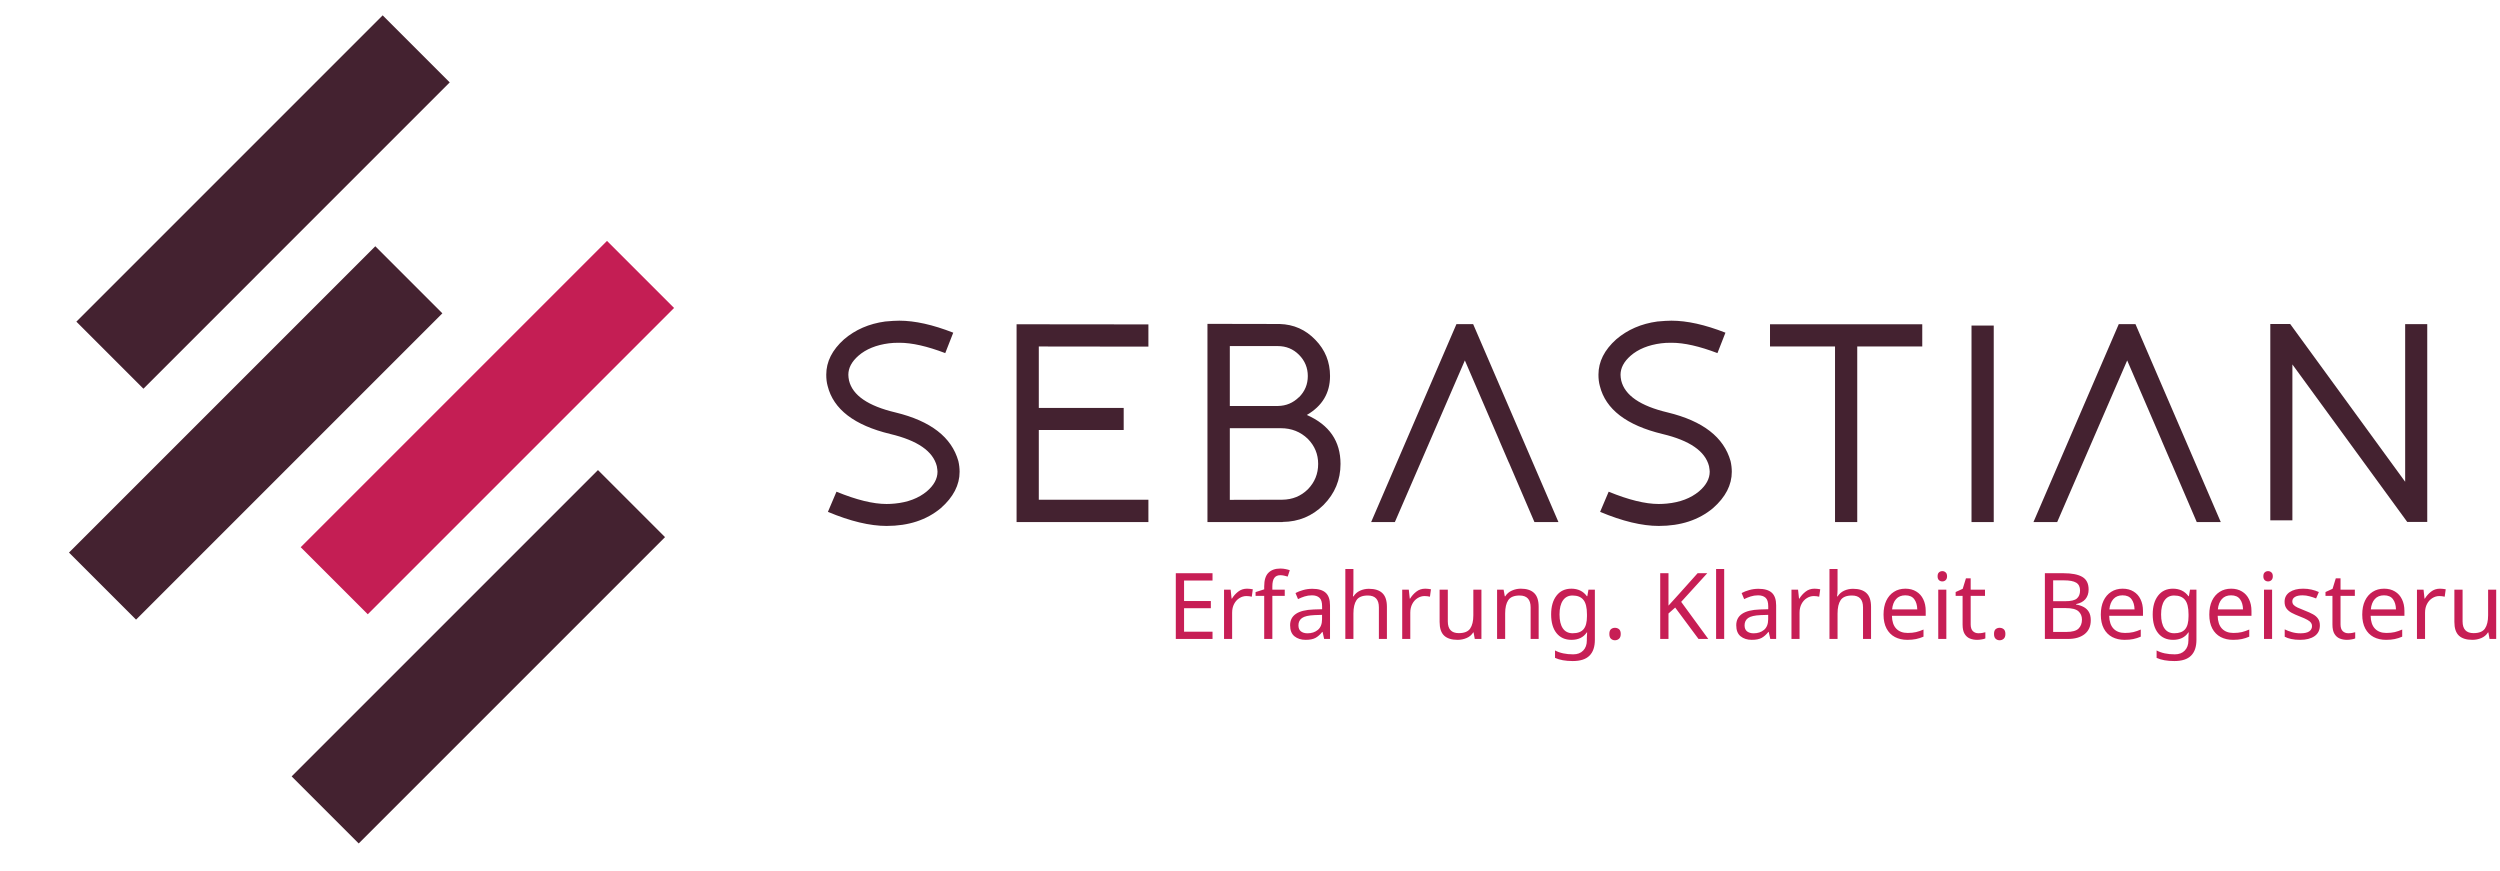
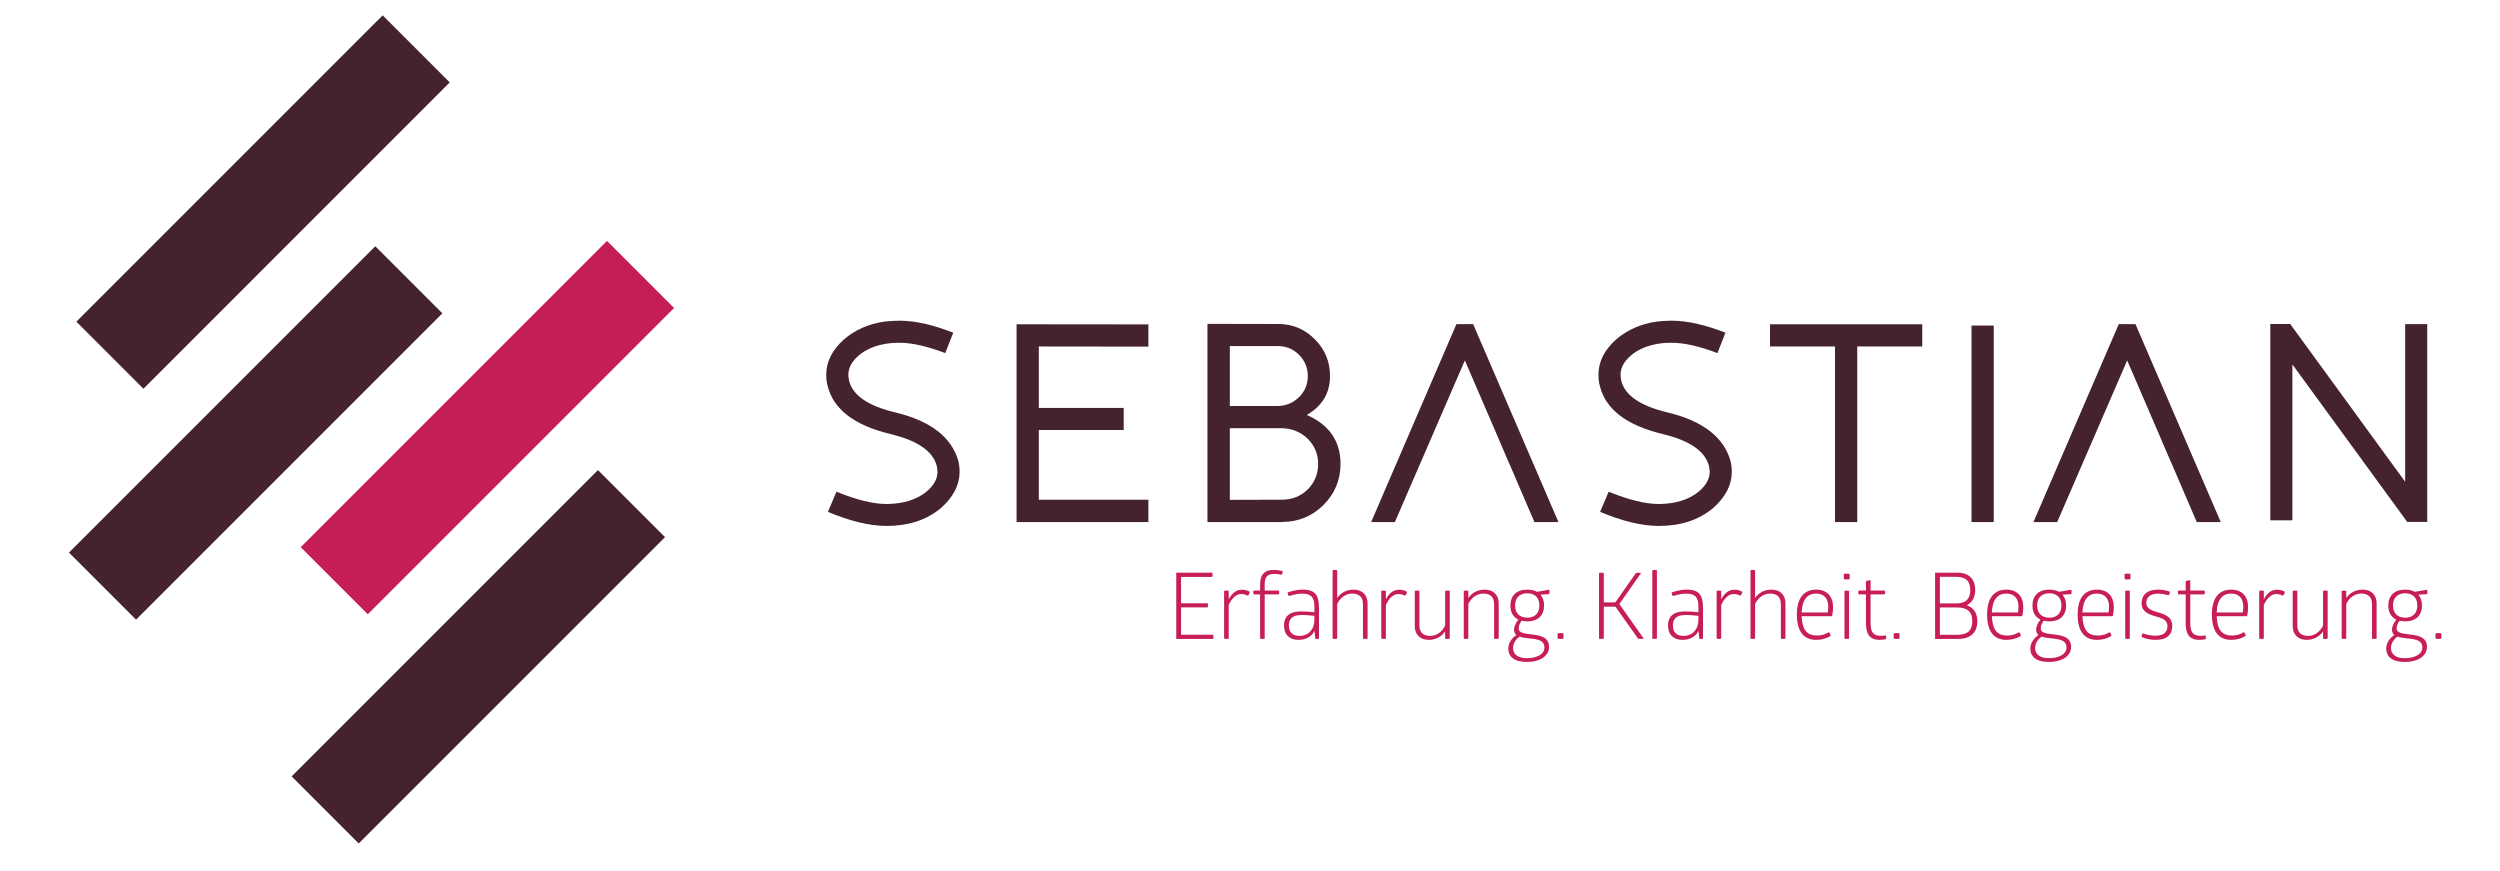
- <svg xmlns="http://www.w3.org/2000/svg" clip-rule="evenodd" fill-rule="evenodd" stroke-linejoin="round" stroke-miterlimit="1.414" viewBox="0 0 652 227">
-   <g fill="#442230">
-     <path d="m233.559 107.572c-7.164-1.693-11.196-4.464-12.131-8.317-.109-.538-.18-1.043-.18-1.51 0-1.765.863-3.421 2.628-4.969 1.979-1.728 4.643-2.808 7.956-3.239.756-.109 1.656-.144 2.736-.144 3.275 0 7.235.899 11.952 2.699l2.087-5.328c-5.327-2.088-10.008-3.131-14.076-3.131-.899 0-2.124.071-3.672.214-4.211.577-7.775 2.126-10.727 4.645-3.096 2.772-4.644 5.832-4.644 9.216 0 1.08.108 2.052.36 2.952 1.511 6.084 6.948 10.259 16.344 12.528 7.092 1.693 11.124 4.464 12.132 8.387.107.685.179 1.153.179 1.44 0 1.837-.935 3.565-2.808 5.149-2.123 1.763-4.932 2.845-8.351 3.168-.756.072-1.441.108-2.124.108-3.529 0-7.884-1.081-13.068-3.204l-2.233 5.256c5.832 2.448 10.944 3.672 15.301 3.672 5.723 0 10.439-1.547 14.148-4.644 3.275-2.881 4.896-6.049 4.896-9.468 0-.936-.109-1.872-.325-2.808-1.764-6.227-7.2-10.44-16.38-12.672m31.565 28.584h34.379v-5.832h-28.583v-18.179h22.139v-5.76h-22.139v-16.021l28.583.037v-5.797l-34.379-.036zm75.952-8.533c-1.8 1.765-3.996 2.665-6.624 2.701l-13.716.035v-18.683h13.32c2.772 0 5.112.936 7.02 2.772 1.8 1.836 2.7 3.996 2.7 6.551 0 2.557-.9 4.789-2.7 6.624m-20.34-37.366h12.492c2.196 0 4.032.755 5.544 2.267 1.548 1.548 2.304 3.419 2.304 5.544 0 2.16-.756 3.996-2.304 5.544v-.037c-1.548 1.514-3.348 2.269-5.472 2.304h-12.564zm20.088 17.963c4.032-2.341 6.048-5.723 6.048-10.152 0-3.672-1.26-6.804-3.816-9.432-2.556-2.664-5.652-4.032-9.324-4.139l-18.828-.037v51.696h19.584l.036-.037c4.14-.035 7.704-1.51 10.656-4.427 2.952-2.988 4.428-6.552 4.428-10.693 0-5.939-2.916-10.187-8.784-12.779m39.017-23.688-22.248 51.624h6.187l18.254-42.155.002.003.001-.003 8.999 20.88h-.014l2.479 5.76h.02l6.66 15.515h6.264l-22.248-51.624zm55.108 23.04c-7.164-1.693-11.195-4.464-12.132-8.317-.108-.538-.18-1.043-.18-1.51 0-1.765.865-3.421 2.628-4.969 1.981-1.728 4.644-2.808 7.956-3.239.756-.109 1.657-.144 2.736-.144 3.276 0 7.236.899 11.953 2.699l2.087-5.328c-5.327-2.088-10.008-3.131-14.077-3.131-.899 0-2.123.071-3.671.214-4.211.577-7.775 2.126-10.728 4.645-3.095 2.772-4.643 5.832-4.643 9.216 0 1.08.108 2.052.36 2.952 1.511 6.084 6.947 10.259 16.344 12.528 7.091 1.693 11.123 4.464 12.131 8.387.108.685.18 1.153.18 1.44 0 1.837-.936 3.565-2.808 5.149-2.125 1.763-4.932 2.845-8.351 3.168-.757.072-1.441.108-2.125.108-3.528 0-7.883-1.081-13.068-3.204l-2.231 5.256c5.831 2.448 10.943 3.672 15.299 3.672 5.724 0 10.44-1.547 14.148-4.644 3.276-2.881 4.896-6.049 4.896-9.468 0-.936-.108-1.872-.325-2.808-1.762-6.227-7.2-10.44-16.379-12.672m26.668-17.208h16.957v45.792h5.795v-45.792h16.957v-5.796h-39.709z" fill-rule="nonzero" />
-     <path d="m514.17 84.906h5.797v51.25h-5.797z" />
-     <path d="m552.575 84.532-22.249 51.624h6.189l18.255-42.155 8.999 20.88h-.012l2.479 5.76h.018l6.66 15.515h6.263l-22.247-51.624zm74.691 0v41.112l-29.987-41.147h-5.185v51.201h5.761v-40.654l29.952 41.076h5.219v-51.588z" fill-rule="nonzero" />
-     <path d="m99.8 4.001-79.887 79.888 17.49 17.489 79.887-79.887z" />
+ <svg xmlns="http://www.w3.org/2000/svg" viewBox="0 0 652 227" fill-rule="evenodd" clip-rule="evenodd" stroke-linejoin="round" stroke-miterlimit="1.414">
+   <g>
+     <path d="M233.559 107.572c-7.164-1.693-11.196-4.464-12.131-8.317-.109-.538-.18-1.043-.18-1.51 0-1.765.863-3.421 2.628-4.969 1.979-1.728 4.643-2.808 7.956-3.239.756-.109 1.656-.144 2.736-.144 3.275 0 7.235.899 11.952 2.699l2.087-5.328c-5.327-2.088-10.008-3.131-14.076-3.131-.899 0-2.124.071-3.672.214-4.211.577-7.775 2.126-10.727 4.645-3.096 2.772-4.644 5.832-4.644 9.216 0 1.08.108 2.052.36 2.952 1.511 6.084 6.948 10.259 16.344 12.528 7.092 1.693 11.124 4.464 12.132 8.387.107.685.179 1.153.179 1.44 0 1.837-.935 3.565-2.808 5.149-2.123 1.763-4.932 2.845-8.351 3.168-.756.072-1.441.108-2.124.108-3.529 0-7.884-1.081-13.068-3.204l-2.233 5.256c5.832 2.448 10.944 3.672 15.301 3.672 5.723 0 10.439-1.547 14.148-4.644 3.275-2.881 4.896-6.049 4.896-9.468 0-.936-.109-1.872-.325-2.808-1.764-6.227-7.2-10.44-16.38-12.672m31.565 28.584h34.379v-5.832H270.92v-18.179h22.139v-5.76H270.92V90.364l28.583.037v-5.797l-34.379-.036v51.588zm75.952-8.533c-1.8 1.765-3.996 2.665-6.624 2.701l-13.716.035v-18.683h13.32c2.772 0 5.112.936 7.02 2.772 1.8 1.836 2.7 3.996 2.7 6.551 0 2.557-.9 4.789-2.7 6.624m-20.34-37.366h12.492c2.196 0 4.032.755 5.544 2.267 1.548 1.548 2.304 3.419 2.304 5.544 0 2.16-.756 3.996-2.304 5.544v-.037c-1.548 1.514-3.348 2.269-5.472 2.304h-12.564V90.257zm20.088 17.963c4.032-2.341 6.048-5.723 6.048-10.152 0-3.672-1.26-6.804-3.816-9.432-2.556-2.664-5.652-4.032-9.324-4.139l-18.828-.037v51.696h19.584l.036-.037c4.14-.035 7.704-1.51 10.656-4.427 2.952-2.988 4.428-6.552 4.428-10.693 0-5.939-2.916-10.187-8.784-12.779m39.017-23.688l-22.248 51.624h6.187l18.254-42.155.002.003.001-.003 8.999 20.88h-.014l2.479 5.76h.02l6.66 15.515h6.264l-22.248-51.624h-4.356zm55.108 23.04c-7.164-1.693-11.195-4.464-12.132-8.317-.108-.538-.18-1.043-.18-1.51 0-1.765.865-3.421 2.628-4.969 1.981-1.728 4.644-2.808 7.956-3.239.756-.109 1.657-.144 2.736-.144 3.276 0 7.236.899 11.953 2.699l2.087-5.328c-5.327-2.088-10.008-3.131-14.077-3.131-.899 0-2.123.071-3.671.214-4.211.577-7.775 2.126-10.728 4.645-3.095 2.772-4.643 5.832-4.643 9.216 0 1.08.108 2.052.36 2.952 1.511 6.084 6.947 10.259 16.344 12.528 7.091 1.693 11.123 4.464 12.131 8.387.108.685.18 1.153.18 1.44 0 1.837-.936 3.565-2.808 5.149-2.125 1.763-4.932 2.845-8.351 3.168-.757.072-1.441.108-2.125.108-3.528 0-7.883-1.081-13.068-3.204l-2.231 5.256c5.831 2.448 10.943 3.672 15.299 3.672 5.724 0 10.44-1.547 14.148-4.644 3.276-2.881 4.896-6.049 4.896-9.468 0-.936-.108-1.872-.325-2.808-1.762-6.227-7.2-10.44-16.379-12.672m26.668-17.208h16.957v45.792h5.795V90.364h16.957v-5.796h-39.709v5.796z" fill="#442230" fill-rule="nonzero" />
+     <path fill="#442230" d="M514.17 84.906H519.967V136.156H514.17z" />
+     <path d="M552.575 84.532l-22.249 51.624h6.189l18.255-42.155 8.999 20.88h-.012l2.479 5.76h.018l6.66 15.515h6.263L556.93 84.532h-4.355zm74.691 0v41.112l-29.987-41.147h-5.185v51.201h5.761V95.044l29.952 41.076h5.219V84.532h-5.76z" fill="#442230" fill-rule="nonzero" />
+     <path d="M99.8 4.001L19.913 83.889l17.49 17.489 79.887-79.887L99.8 4.001z" fill="#442230" />
+     <path d="M158.31 62.826l-79.887 79.887 17.49 17.489L175.8 80.315l-17.49-17.489z" fill="#c41e54" />
+     <path d="M97.878 64.223L17.991 144.11l17.49 17.49 79.887-79.887-17.49-17.49zm58.071 58.372l-79.888 79.887 17.49 17.49 79.887-79.888-17.489-17.489z" fill="#442230" />
+     <path d="M306.768 149.356v17.28h9.624c.072-.168.096-.36.096-.576 0-.192-.048-.36-.096-.528h-8.376v-7.128h6.936c.072-.168.096-.336.096-.552 0-.192-.048-.36-.096-.528h-6.936v-6.864h8.136c.072-.168.096-.336.096-.576 0-.216-.048-.384-.096-.528h-9.384zm13.68 6.96v-2.208s-.168-.096-.6-.096c-.432 0-.6.096-.6.096v12.432s.168.096.6.096c.432 0 .6-.096.6-.096v-8.76c.768-1.704 1.944-2.856 3.192-2.856.72 0 1.176.144 1.728.432.36-.216.552-.576.576-1.008-.144-.096-.864-.552-2.016-.552-1.008 0-2.4.384-3.48 2.52zm8.184-3.744v1.44h-1.68c-.024.072-.096.216-.096.504 0 .288.072.432.096.504h1.68v11.52s.168.096.6.096c.432 0 .6-.096.6-.096v-11.52h3.696c.024-.072.096-.24.096-.504 0-.288-.072-.432-.096-.504h-3.696v-1.56c0-1.776.456-2.784 2.568-2.784 1.056 0 1.8.264 1.8.264.24-.24.36-.6.336-.96 0 0-.984-.336-2.28-.336-2.88 0-3.624 1.608-3.624 3.936zm7.2 1.944c-.024.096-.024.312.072.552.096.216.24.336.312.384 0 0 1.608-.624 3.456-.624 2.088 0 3.12.84 3.12 3.216v1.632a28.296 28.296 0 0 0-3.456-.216c-3.024 0-4.464 1.248-4.464 3.696 0 2.424 1.512 3.72 3.72 3.72 1.992 0 3.504-.84 4.224-2.352l.192 2.016s.192.096.504.096c.336 0 .48-.096.48-.096v-7.776c0-3.24-.744-4.992-4.176-4.992-2.136 0-3.984.744-3.984.744zm6.96 6.096v1.056c0 2.52-1.608 4.176-3.888 4.176-1.68 0-2.76-.816-2.76-2.688 0-1.968 1.08-2.76 3.384-2.76 1.344 0 2.736.168 3.264.216zm13.872-3.264c0-2.16-1.368-3.576-3.648-3.576-1.848 0-3.312.816-4.272 2.184v-7.224s-.192-.096-.6-.096-.6.096-.6.096v17.808s.192.096.6.096.6-.096.6-.096v-9.024c.792-1.704 2.328-2.712 3.84-2.712 1.896 0 2.88.888 2.88 2.808v8.928s.168.096.6.096c.408 0 .6-.096.6-.096v-9.192zm4.776-1.032v-2.208s-.168-.096-.6-.096c-.432 0-.6.096-.6.096v12.432s.168.096.6.096c.432 0 .6-.096.6-.096v-8.76c.768-1.704 1.944-2.856 3.192-2.856.72 0 1.176.144 1.728.432.36-.216.552-.576.576-1.008-.144-.096-.864-.552-2.016-.552-1.008 0-2.4.384-3.48 2.52zm7.536 6.984c0 2.16 1.368 3.576 3.648 3.576 1.824 0 3.288-.84 4.272-2.184v1.848s.192.096.6.096.6-.096.6-.096v-12.432s-.192-.096-.6-.096-.6.096-.6.096v9.024c-.792 1.728-2.352 2.712-3.84 2.712-1.896 0-2.88-.888-2.88-2.808v-8.928s-.168-.096-.6-.096c-.408 0-.6.096-.6.096v9.192zm21.888-5.952c0-2.16-1.368-3.576-3.648-3.576-1.848 0-3.312.816-4.272 2.184v-1.848s-.192-.096-.6-.096-.6.096-.6.096v12.432s.192.096.6.096.6-.096.6-.096v-9.024c.792-1.704 2.328-2.712 3.84-2.712 1.896 0 2.88.888 2.88 2.808v8.928s.168.096.6.096c.408 0 .6-.096.6-.096v-9.192zm9.984-3c-.672-.36-1.536-.576-2.544-.576-2.784 0-4.392 1.56-4.392 4.152 0 1.752.72 3.024 2.088 3.672-.48.6-1.128 1.584-1.128 2.616 0 .624.24 1.08.6 1.392-.6.408-2.112 1.632-2.112 3.576 0 1.92 1.416 3.456 4.776 3.456 3.888 0 5.856-1.8 5.856-3.912 0-4.776-7.848-2.136-7.92-4.8 0-.888.432-1.608.792-2.04.408.096.912.168 1.44.168 2.832 0 4.392-1.584 4.392-4.128 0-1.176-.336-2.136-.96-2.832l2.28-.144a1.59 1.59 0 0 0 0-1.152l-3.168.552zm.624 3.552c0 2.136-1.272 3.192-3.168 3.192-1.872 0-3.168-1.056-3.168-3.192 0-2.112 1.296-3.168 3.168-3.168 1.896 0 3.168 1.056 3.168 3.168zm1.32 10.944c0 1.68-1.8 2.808-4.632 2.808-2.352 0-3.552-1.056-3.552-2.688 0-1.056.624-2.208 1.704-2.928 2.256.816 6.48 0 6.48 2.808zm4.968-3.648s-.264-.096-.768-.096-.768.096-.768.096v1.344s.264.096.768.096.768-.096.768-.096v-1.344zm13.512-8.088h-3v-7.656s-.192-.096-.6-.096c-.432 0-.648.096-.648.096v17.088s.216.096.624.096c.432 0 .624-.096.624-.096v-8.328h3.024l5.904 8.328s.288.096.768.096c.48 0 .72-.096.72-.096l-6.36-9 5.664-8.088c-.096-.024-.336-.096-.672-.096-.36 0-.6.072-.672.096l-5.376 7.656zm10.848-8.376s-.168-.096-.6-.096c-.432 0-.6.096-.6.096v17.808s.168.096.6.096c.432 0 .6-.096.6-.096v-17.808zm3.864 5.784c-.024.096-.024.312.072.552.096.216.24.336.312.384 0 0 1.608-.624 3.456-.624 2.088 0 3.12.84 3.12 3.216v1.632a28.296 28.296 0 0 0-3.456-.216c-3.024 0-4.464 1.248-4.464 3.696 0 2.424 1.512 3.72 3.72 3.72 1.992 0 3.504-.84 4.224-2.352l.192 2.016s.192.096.504.096c.336 0 .48-.096.48-.096v-7.776c0-3.24-.744-4.992-4.176-4.992-2.136 0-3.984.744-3.984.744zm6.96 6.096v1.056c0 2.52-1.608 4.176-3.888 4.176-1.68 0-2.76-.816-2.76-2.688 0-1.968 1.08-2.76 3.384-2.76 1.344 0 2.736.168 3.264.216zm5.952-4.296v-2.208s-.168-.096-.6-.096c-.432 0-.6.096-.6.096v12.432s.168.096.6.096c.432 0 .6-.096.6-.096v-8.76c.768-1.704 1.944-2.856 3.192-2.856.72 0 1.176.144 1.728.432.36-.216.552-.576.576-1.008-.144-.096-.864-.552-2.016-.552-1.008 0-2.4.384-3.48 2.52zm16.752 1.032c0-2.16-1.368-3.576-3.648-3.576-1.848 0-3.312.816-4.272 2.184v-7.224s-.192-.096-.6-.096-.6.096-.6.096v17.808s.192.096.6.096.6-.096.6-.096v-9.024c.792-1.704 2.328-2.712 3.84-2.712 1.896 0 2.88.888 2.88 2.808v8.928s.168.096.6.096c.408 0 .6-.096.6-.096v-9.192zm12.144 3.36s.264-.936.264-2.424c0-2.688-1.536-4.512-4.416-4.512-2.976 0-5.016 1.944-5.016 6.48 0 4.344 1.728 6.624 4.992 6.624 2.52 0 3.816-1.08 3.816-1.08a1.3 1.3 0 0 0-.504-.936s-1.128.888-3.024.888c-2.592 0-3.864-1.392-4.032-5.04h7.92zm-.984-2.568c0 .96-.12 1.536-.12 1.584h-6.816c.12-3.432 1.584-4.92 3.768-4.92 2.28 0 3.168 1.56 3.168 3.336zm5.592-8.448s-.264-.096-.768-.096-.768.096-.768.096v1.344s.264.096.768.096.768-.096.768-.096v-1.344zm-.168 4.416s-.168-.096-.6-.096c-.432 0-.6.096-.6.096v12.432s.168.096.6.096c.432 0 .6-.096.6-.096v-12.432zm5.616.912h3.672s.12-.168.12-.504c0-.336-.12-.504-.12-.504h-3.672v-2.664a1.835 1.835 0 0 0-1.2.288v2.376h-1.92s-.096.144-.096.504.096.504.096.504h1.92v7.416c0 2.832.84 4.44 3.576 4.44.864 0 1.512-.168 1.632-.192 0 0 .072-.144.072-.456 0-.336-.12-.528-.12-.528s-.6.12-1.296.12c-2.04 0-2.664-1.032-2.664-3.408v-7.392zm7.56 10.176s-.264-.096-.768-.096-.768.096-.768.096v1.344s.264.096.768.096.768-.096.768-.096v-1.344zm9.264-15.84v17.28h5.904c3.576 0 5.112-1.872 5.112-4.632 0-3.336-2.424-4.008-2.736-4.152.384-.216 2.184-1.104 2.184-3.96 0-2.424-1.2-4.536-4.656-4.536h-5.808zm1.248 8.016v-6.936h4.272c2.76 0 3.648 1.368 3.648 3.456s-.96 3.48-3.6 3.48h-4.32zm0 8.184v-7.128h4.488c2.736 0 3.96 1.128 3.96 3.576 0 2.232-1.008 3.552-3.936 3.552h-4.512zm21.48-4.848s.264-.936.264-2.424c0-2.688-1.536-4.512-4.416-4.512-2.976 0-5.016 1.944-5.016 6.48 0 4.344 1.728 6.624 4.992 6.624 2.52 0 3.816-1.08 3.816-1.08a1.3 1.3 0 0 0-.504-.936s-1.128.888-3.024.888c-2.592 0-3.864-1.392-4.032-5.04h7.92zm-.984-2.568c0 .96-.12 1.536-.12 1.584h-6.816c.12-3.432 1.584-4.92 3.768-4.92 2.28 0 3.168 1.56 3.168 3.336zM537 154.348c-.672-.36-1.536-.576-2.544-.576-2.784 0-4.392 1.56-4.392 4.152 0 1.752.72 3.024 2.088 3.672-.48.6-1.128 1.584-1.128 2.616 0 .624.24 1.08.6 1.392-.6.408-2.112 1.632-2.112 3.576 0 1.92 1.416 3.456 4.776 3.456 3.888 0 5.856-1.8 5.856-3.912 0-4.776-7.848-2.136-7.92-4.8 0-.888.432-1.608.792-2.04.408.096.912.168 1.44.168 2.832 0 4.392-1.584 4.392-4.128 0-1.176-.336-2.136-.96-2.832l2.28-.144a1.59 1.59 0 0 0 0-1.152l-3.168.552zm.624 3.552c0 2.136-1.272 3.192-3.168 3.192-1.872 0-3.168-1.056-3.168-3.192 0-2.112 1.296-3.168 3.168-3.168 1.896 0 3.168 1.056 3.168 3.168zm1.32 10.944c0 1.68-1.8 2.808-4.632 2.808-2.352 0-3.552-1.056-3.552-2.688 0-1.056.624-2.208 1.704-2.928 2.256.816 6.48 0 6.48 2.808zm12.072-8.136s.264-.936.264-2.424c0-2.688-1.536-4.512-4.416-4.512-2.976 0-5.016 1.944-5.016 6.48 0 4.344 1.728 6.624 4.992 6.624 2.52 0 3.816-1.08 3.816-1.08a1.3 1.3 0 0 0-.504-.936s-1.128.888-3.024.888c-2.592 0-3.864-1.392-4.032-5.04h7.92zm-.984-2.568c0 .96-.12 1.536-.12 1.584h-6.816c.12-3.432 1.584-4.92 3.768-4.92 2.28 0 3.168 1.56 3.168 3.336zm5.592-8.448s-.264-.096-.768-.096-.768.096-.768.096v1.344s.264.096.768.096.768-.096.768-.096v-1.344zm-.168 4.416s-.168-.096-.6-.096c-.432 0-.6.096-.6.096v12.432s.168.096.6.096c.432 0 .6-.096.6-.096v-12.432zm3.072 3.216c0 2.208 1.848 2.904 3.528 3.384 1.632.456 3.216.816 3.216 2.64 0 1.728-1.32 2.448-3.12 2.448-1.728 0-3.288-.624-3.288-.624-.24.216-.36.576-.336.936 0 0 1.392.768 3.72.768 2.856 0 4.272-1.368 4.272-3.576 0-2.544-2.016-3.096-3.792-3.624-1.512-.432-2.976-.936-2.976-2.4 0-1.584 1.08-2.448 3.144-2.448 1.464 0 2.64.432 2.64.432.24-.192.384-.6.36-.936 0 0-1.176-.552-3.12-.552-2.856 0-4.248 1.44-4.248 3.552zm12.696-2.304h3.672s.12-.168.12-.504c0-.336-.12-.504-.12-.504h-3.672v-2.664a1.835 1.835 0 0 0-1.2.288v2.376h-1.92s-.096.144-.096.504.096.504.096.504h1.92v7.416c0 2.832.84 4.44 3.576 4.44.864 0 1.512-.168 1.632-.192 0 0 .072-.144.072-.456 0-.336-.12-.528-.12-.528s-.6.12-1.296.12c-2.04 0-2.664-1.032-2.664-3.408v-7.392zm14.808 5.688s.264-.936.264-2.424c0-2.688-1.536-4.512-4.416-4.512-2.976 0-5.016 1.944-5.016 6.48 0 4.344 1.728 6.624 4.992 6.624 2.52 0 3.816-1.08 3.816-1.08a1.3 1.3 0 0 0-.504-.936s-1.128.888-3.024.888c-2.592 0-3.864-1.392-4.032-5.04h7.92zm-.984-2.568c0 .96-.12 1.536-.12 1.584h-6.816c.12-3.432 1.584-4.92 3.768-4.92 2.28 0 3.168 1.56 3.168 3.336zm5.352-1.824v-2.208s-.168-.096-.6-.096c-.432 0-.6.096-.6.096v12.432s.168.096.6.096c.432 0 .6-.096.6-.096v-8.76c.768-1.704 1.944-2.856 3.192-2.856.72 0 1.176.144 1.728.432.36-.216.552-.576.576-1.008-.144-.096-.864-.552-2.016-.552-1.008 0-2.4.384-3.48 2.52zm7.536 6.984c0 2.16 1.368 3.576 3.648 3.576 1.824 0 3.288-.84 4.272-2.184v1.848s.192.096.6.096.6-.096.6-.096v-12.432s-.192-.096-.6-.096-.6.096-.6.096v9.024c-.792 1.728-2.352 2.712-3.84 2.712-1.896 0-2.88-.888-2.88-2.808v-8.928s-.168-.096-.6-.096c-.408 0-.6.096-.6.096v9.192zm21.888-5.952c0-2.16-1.368-3.576-3.648-3.576-1.848 0-3.312.816-4.272 2.184v-1.848s-.192-.096-.6-.096-.6.096-.6.096v12.432s.192.096.6.096.6-.096.6-.096v-9.024c.792-1.704 2.328-2.712 3.84-2.712 1.896 0 2.88.888 2.88 2.808v8.928s.168.096.6.096c.408 0 .6-.096.6-.096v-9.192zm9.984-3c-.672-.36-1.536-.576-2.544-.576-2.784 0-4.392 1.56-4.392 4.152 0 1.752.72 3.024 2.088 3.672-.48.6-1.128 1.584-1.128 2.616 0 .624.24 1.08.6 1.392-.6.408-2.112 1.632-2.112 3.576 0 1.92 1.416 3.456 4.776 3.456 3.888 0 5.856-1.8 5.856-3.912 0-4.776-7.848-2.136-7.92-4.8 0-.888.432-1.608.792-2.04.408.096.912.168 1.44.168 2.832 0 4.392-1.584 4.392-4.128 0-1.176-.336-2.136-.96-2.832l2.28-.144a1.59 1.59 0 0 0 0-1.152l-3.168.552zm.624 3.552c0 2.136-1.272 3.192-3.168 3.192-1.872 0-3.168-1.056-3.168-3.192 0-2.112 1.296-3.168 3.168-3.168 1.896 0 3.168 1.056 3.168 3.168zm1.32 10.944c0 1.68-1.8 2.808-4.632 2.808-2.352 0-3.552-1.056-3.552-2.688 0-1.056.624-2.208 1.704-2.928 2.256.816 6.48 0 6.48 2.808zm4.968-3.648s-.264-.096-.768-.096-.768.096-.768.096v1.344s.264.096.768.096.768-.096.768-.096v-1.344z" fill="#c71e55" fill-rule="nonzero" />
  </g>
-   <path d="m158.31 62.826-79.887 79.887 17.49 17.489 79.887-79.887z" fill="#c41e54" />
-   <path d="m97.878 64.223-79.887 79.887 17.49 17.49 79.887-79.887zm58.071 58.372-79.888 79.887 17.49 17.49 79.887-79.888z" fill="#442230" />
-   <text fill="#c71e55" font-family="'GloberBook', 'Glober'" font-size="24" x="304.32" y="166.636">E<tspan x="317.184 326.016 333.672 345.48 358.176 367.008 379.68 392.352 404.376 409.128 414.576 428.736 433.824 445.632 454.464 467.16 478.896 483.888 492.024 496.776 502.224 516.768 528.504 540.384 552.12 557.112 567.264 575.4 587.136 595.968 608.64 621.312 633.336" y="166.636 166.636 166.636 166.636 166.636 166.636 166.636 166.636 166.636 166.636 166.636 166.636 166.636 166.636 166.636 166.636 166.636 166.636 166.636 166.636 166.636 166.636 166.636 166.636 166.636 166.636 166.636 166.636 166.636 166.636 166.636 166.636 166.636">rfahrung. Klarheit. Begeisterung.</tspan>
-   </text>
</svg>
